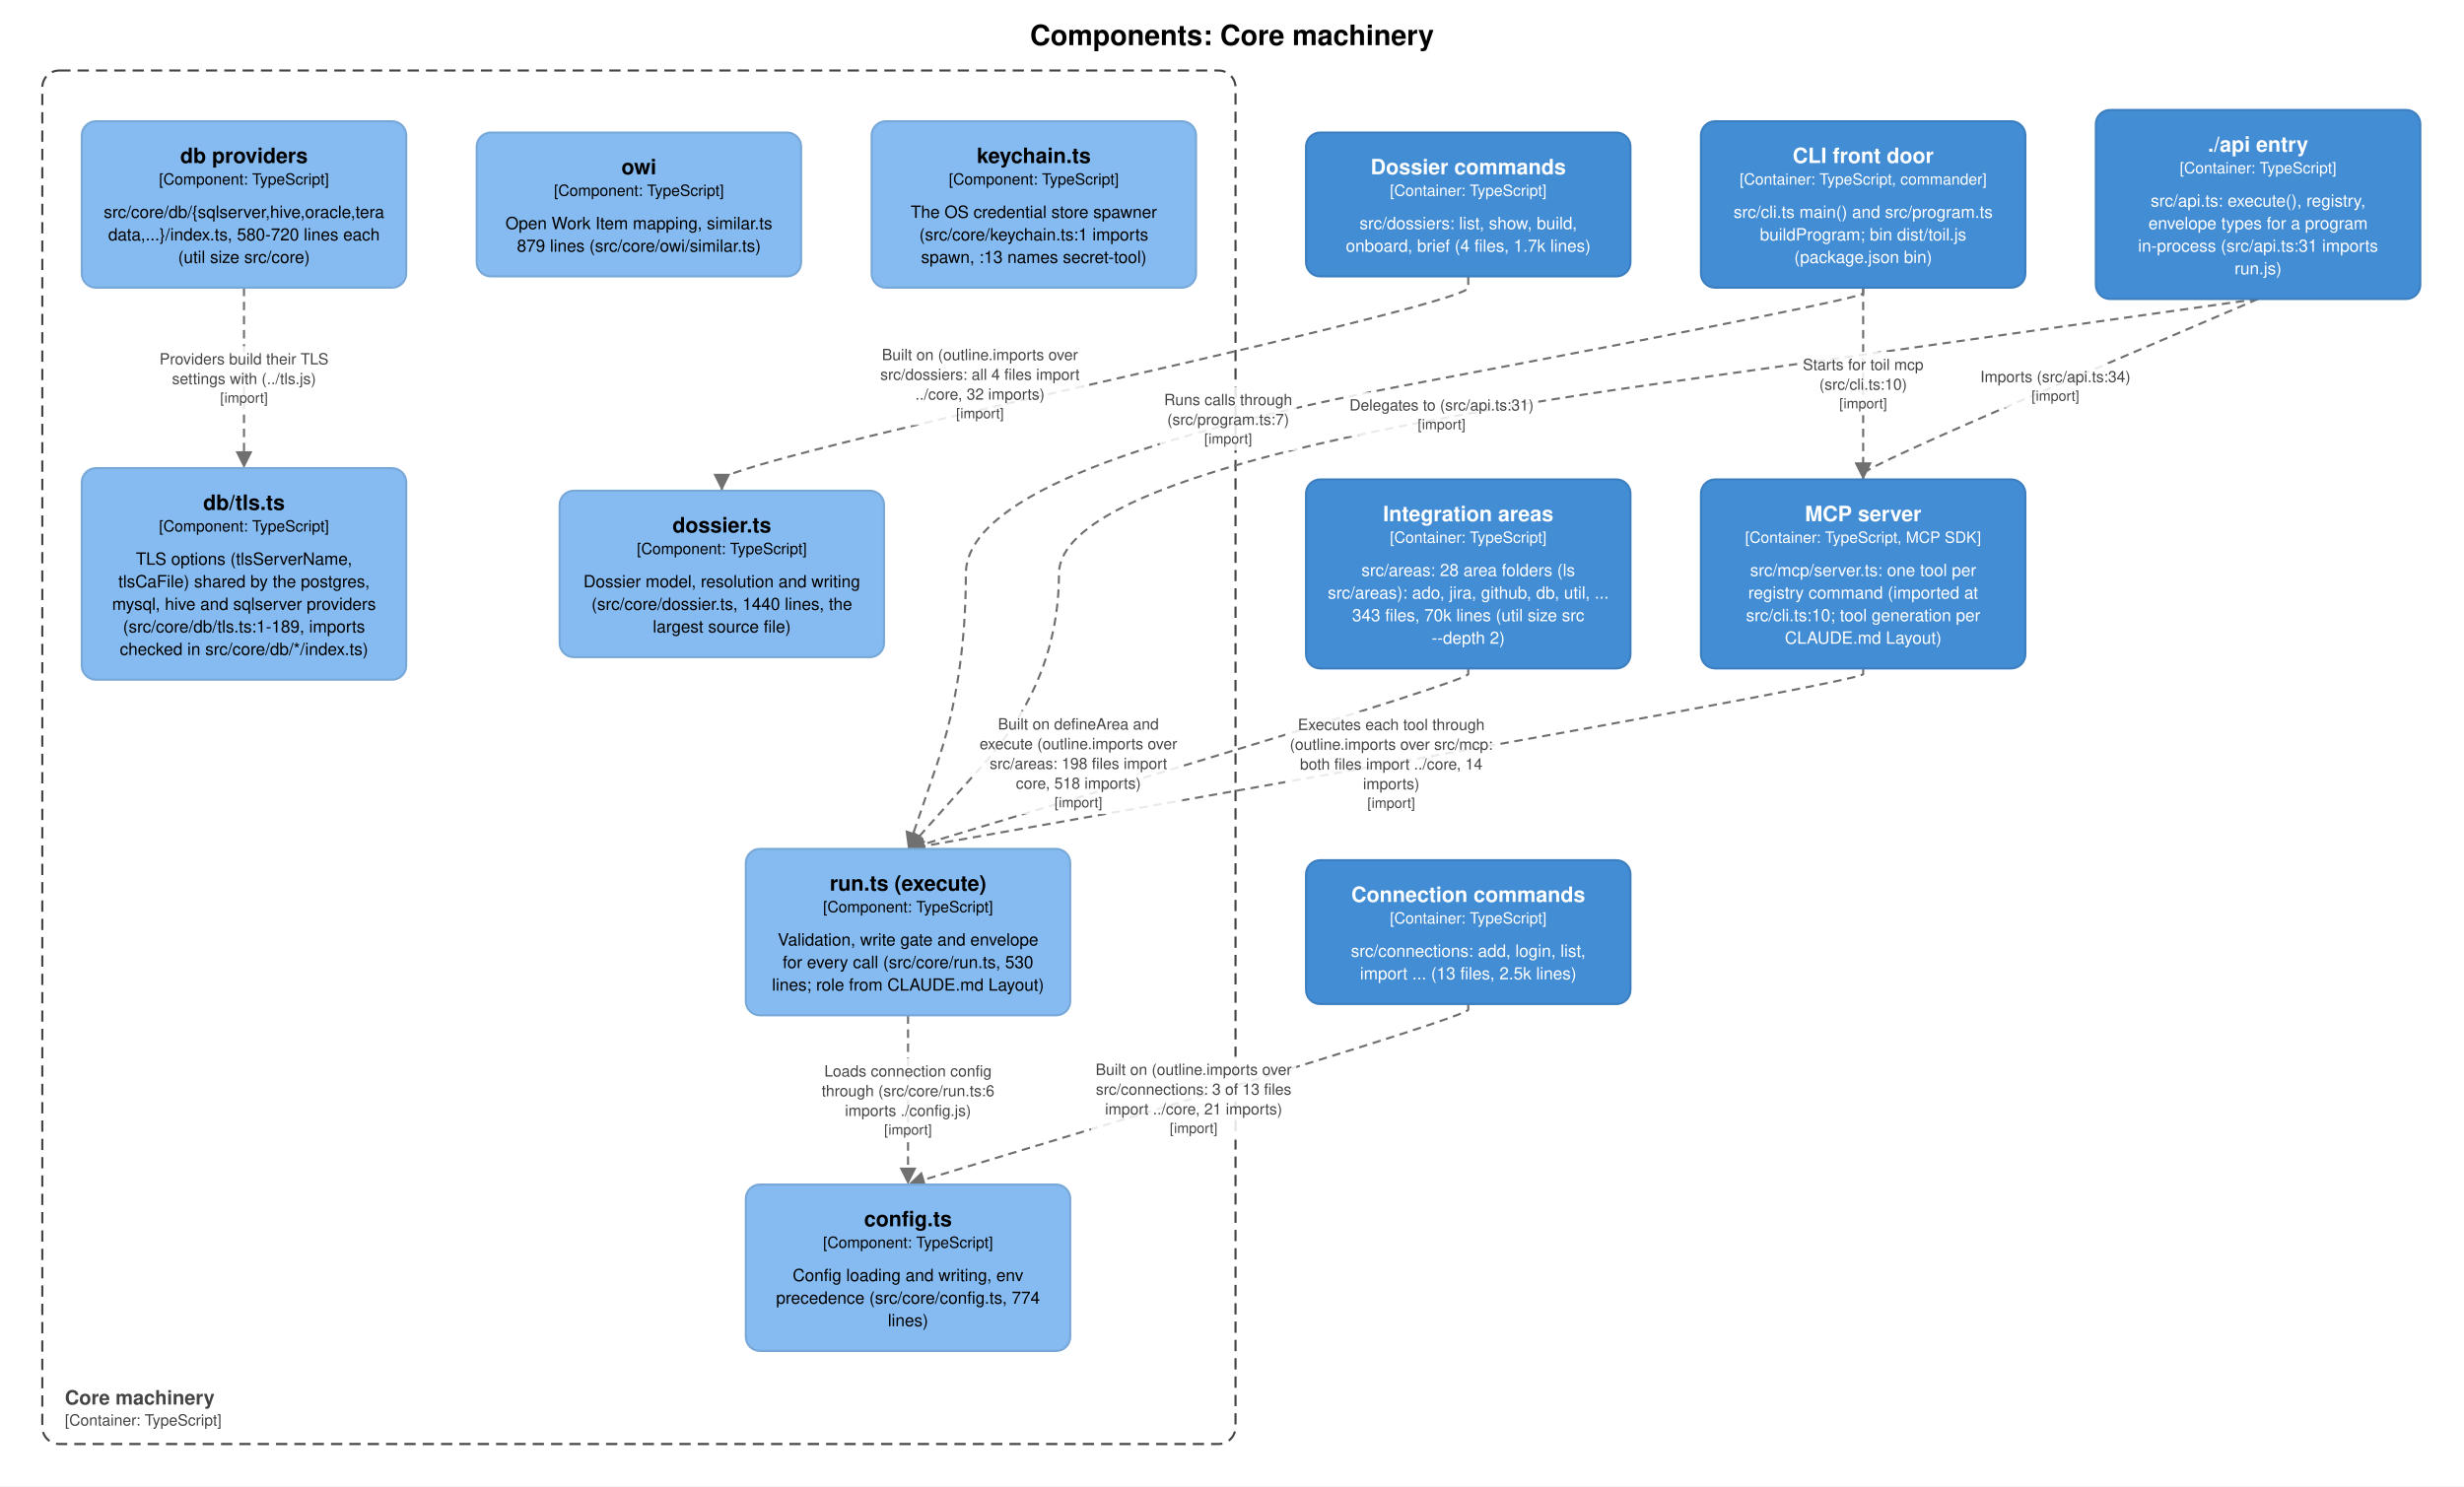
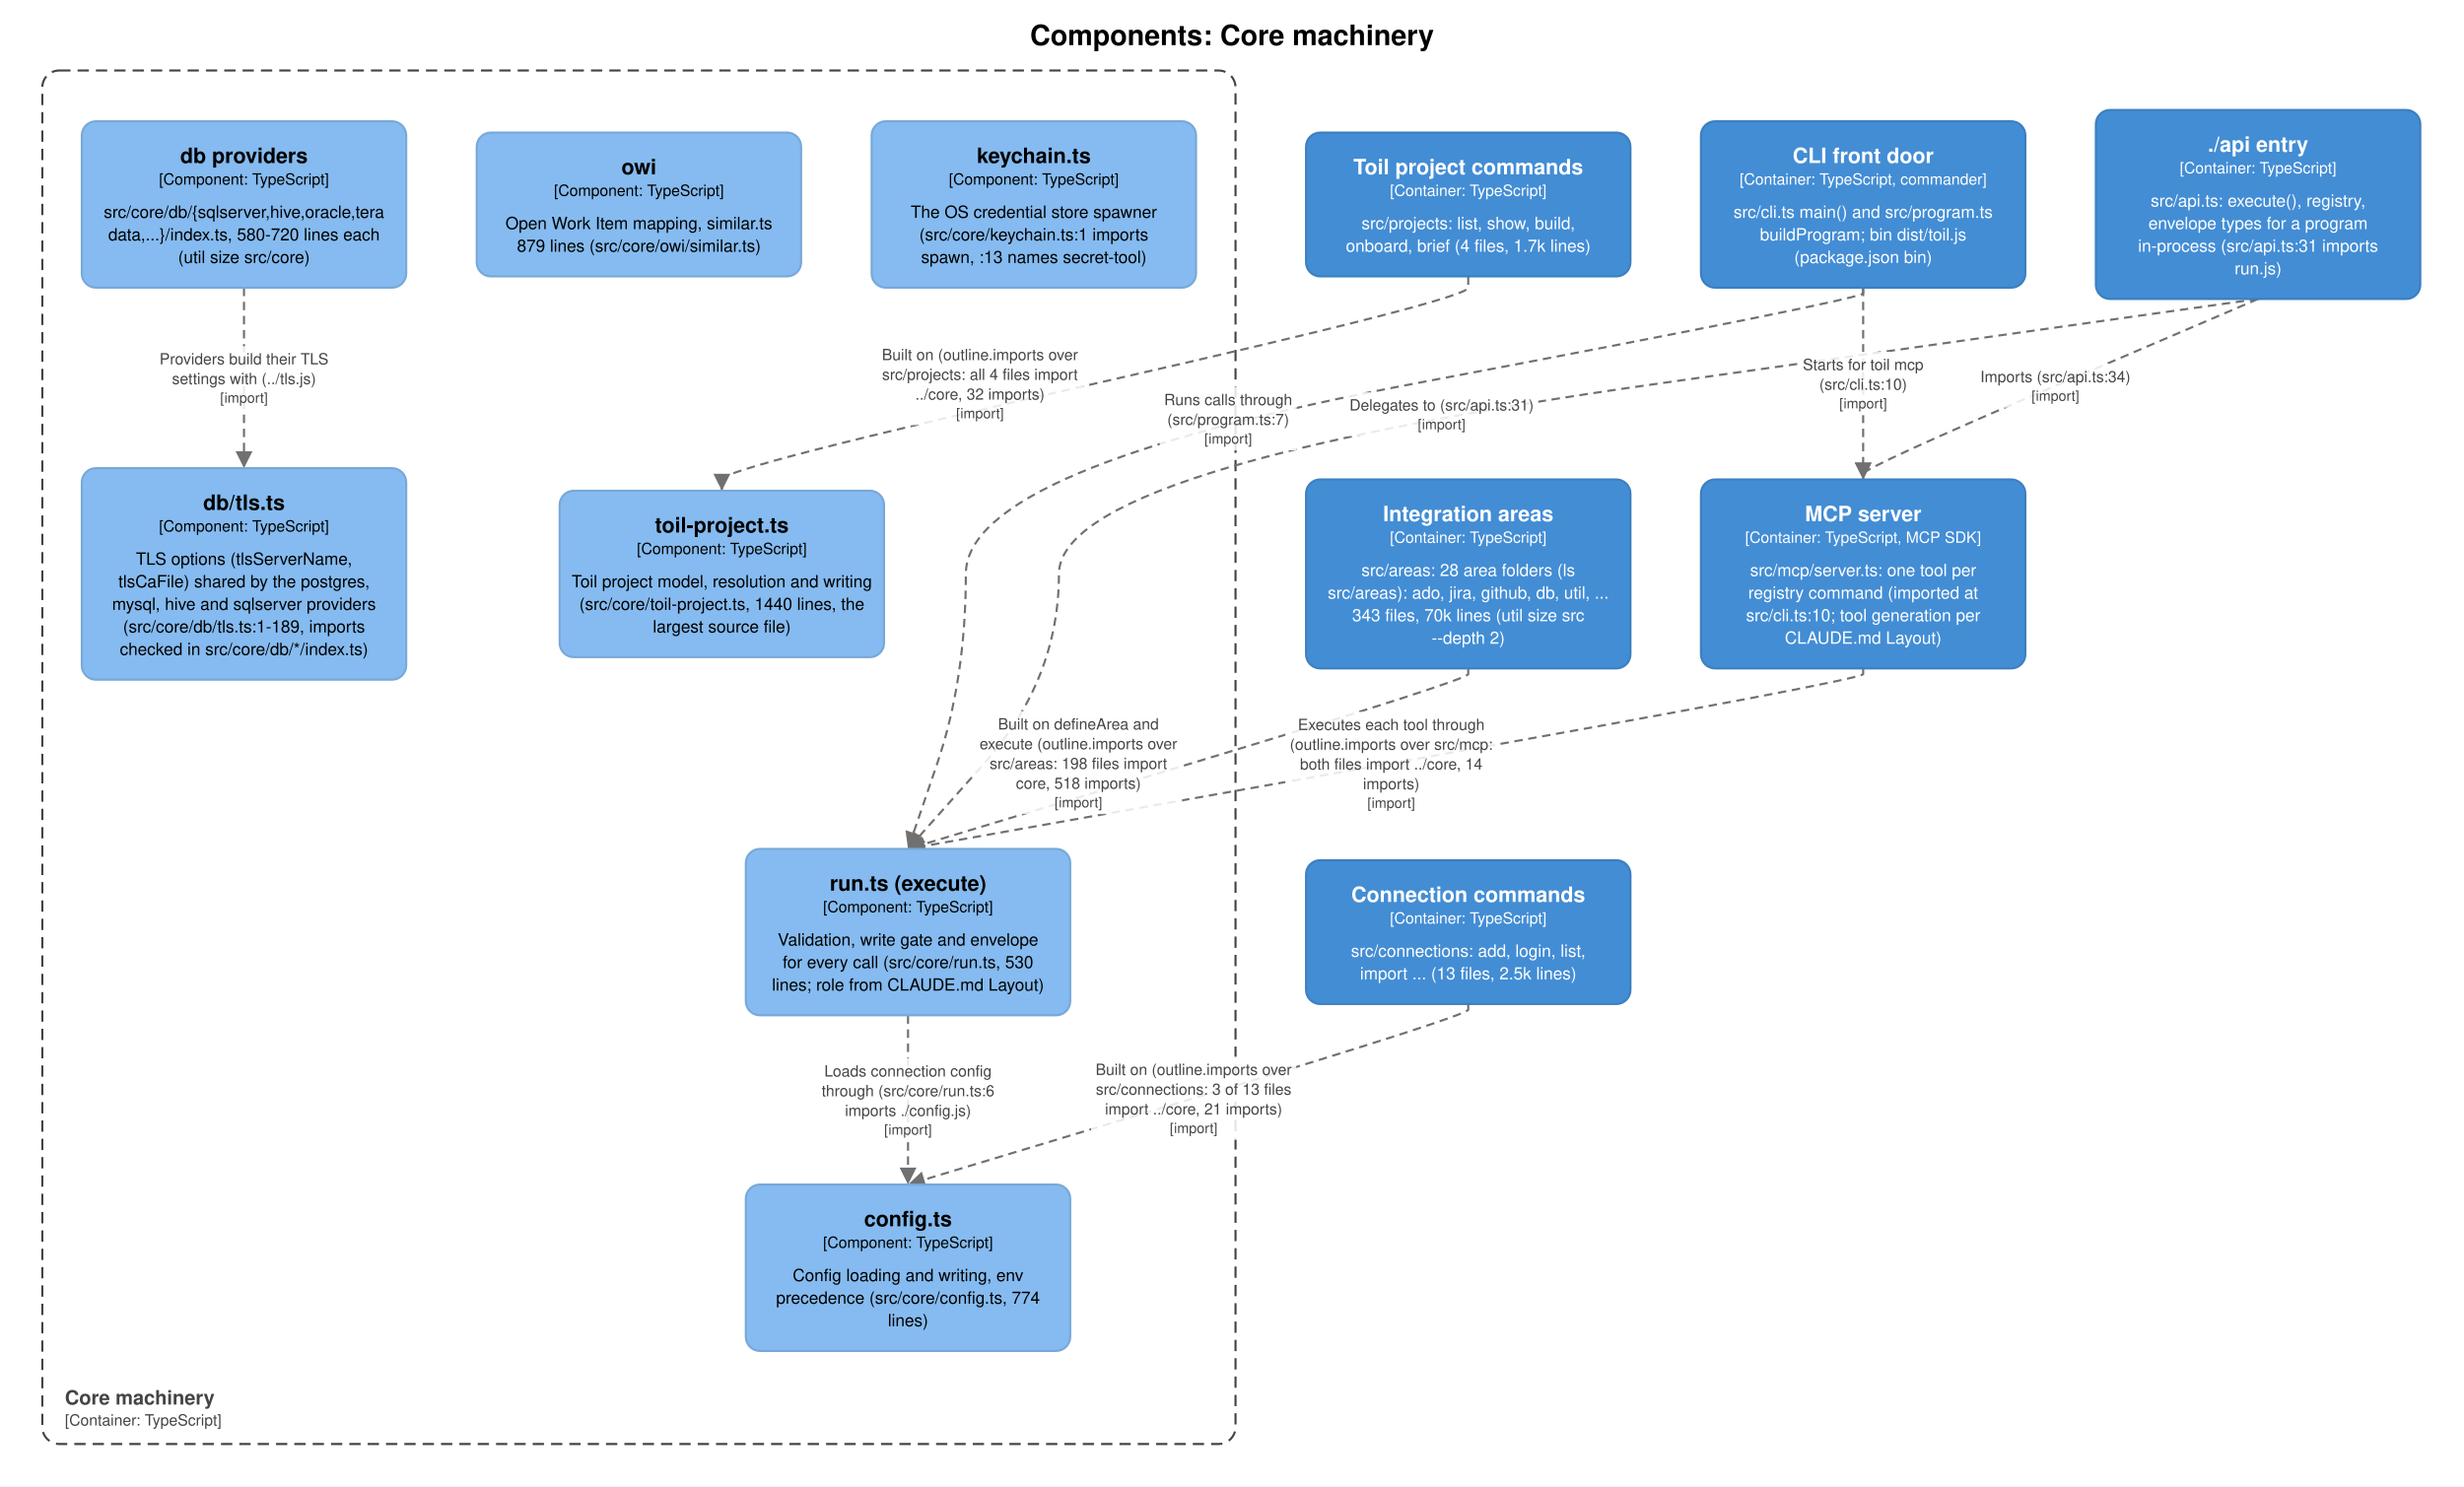
<svg xmlns="http://www.w3.org/2000/svg" width="1747" height="1054" viewBox="0 0 1747 1054" font-family="Helvetica, Arial, sans-serif">
  <defs>
    <marker id="arrow" viewBox="0 0 10 10" refX="10" refY="5" markerWidth="8" markerHeight="8" orient="auto-start-reverse">
      <path d="M0,0 L10,5 L0,10 z" fill="#707070" />
    </marker>
  </defs>
  <rect width="100%" height="100%" fill="#ffffff" />
  <text x="873.5" y="32" font-size="20" font-weight="bold" text-anchor="middle" fill="#000000">Components: Core machinery</text>
  <g class="c4-boundary">
    <rect x="30" y="50" width="846" height="974" rx="12" fill="none" stroke="#444444" stroke-width="1.5" stroke-dasharray="8 5" />
    <text x="46" y="996" font-size="14" font-weight="bold" text-anchor="start" fill="#444444">Core machinery</text>
    <text x="46" y="1010.9" font-size="11" text-anchor="start" fill="#444444">[Container: TypeScript]</text>
  </g>
  <g class="c4-relationships">
    <path d="M1321,204 L1321,208 Q1321,212 1002.9,272 L1002.9,272 Q684.8,332 684.8,407 L684.8,407 Q684.8,482 664.3,542 L643.8,602" fill="none" stroke="#707070" stroke-width="1.5" stroke-dasharray="6 4" marker-end="url(#arrow)" />
    <path d="M1321,204 L1321,208 Q1321,212 1321,272 L1321,272 Q1321,332 1321,336 L1321,340" fill="none" stroke="#707070" stroke-width="1.5" stroke-dasharray="6 4" marker-end="url(#arrow)" />
    <path d="M1321,474 L1321,478 Q1321,482 982.4,542 L643.8,602" fill="none" stroke="#707070" stroke-width="1.5" stroke-dasharray="6 4" marker-end="url(#arrow)" />
    <path d="M1601,212 L1175.9,272 Q750.8,332 750.8,407 L750.8,407 Q750.8,482 697.3,542 L643.8,602" fill="none" stroke="#707070" stroke-width="1.5" stroke-dasharray="6 4" marker-end="url(#arrow)" />
    <path d="M1601,212 L1461,272 Q1321,332 1321,336 L1321,340" fill="none" stroke="#707070" stroke-width="1.5" stroke-dasharray="6 4" marker-end="url(#arrow)" />
    <path d="M1041,474 L1041,478 Q1041,482 842.4,542 L643.8,602" fill="none" stroke="#707070" stroke-width="1.5" stroke-dasharray="6 4" marker-end="url(#arrow)" />
    <path d="M1041,196 L1041,204 Q1041,212 776.4,272 L776.4,272 Q511.8,332 511.8,340 L511.8,348" fill="none" stroke="#707070" stroke-width="1.5" stroke-dasharray="6 4" marker-end="url(#arrow)" />
    <path d="M1041,712 L1041,716 Q1041,720 842.4,780 L643.8,840" fill="none" stroke="#707070" stroke-width="1.5" stroke-dasharray="6 4" marker-end="url(#arrow)" />
    <path d="M643.8,720 L643.8,840" fill="none" stroke="#707070" stroke-width="1.5" stroke-dasharray="6 4" marker-end="url(#arrow)" />
    <path d="M173,204 L173,208 Q173,212 173,272 L173,332" fill="none" stroke="#707070" stroke-width="1.5" stroke-dasharray="6 4" marker-end="url(#arrow)" />
  </g>
  <g id="cli" class="c4-container">
    <rect x="1206" y="86" width="230" height="118" rx="10" fill="#438dd5" stroke="#3c7fc0" stroke-width="1.5" />
    <text x="1321" y="115.6" font-size="15" font-weight="bold" text-anchor="middle" fill="#ffffff">CLI front door</text>
    <text x="1321" y="130.9" font-size="11" text-anchor="middle" fill="#ffffff">[Container: TypeScript, commander]</text>
    <text x="1321" y="154.5" font-size="12" text-anchor="middle" fill="#ffffff">src/cli.ts main() and src/program.ts</text>
    <text x="1321" y="170.5" font-size="12" text-anchor="middle" fill="#ffffff">buildProgram; bin dist/toil.js</text>
    <text x="1321" y="186.5" font-size="12" text-anchor="middle" fill="#ffffff">(package.json bin)</text>
  </g>
  <g id="mcp" class="c4-container">
    <rect x="1206" y="340" width="230" height="134" rx="10" fill="#438dd5" stroke="#3c7fc0" stroke-width="1.5" />
    <text x="1321" y="369.6" font-size="15" font-weight="bold" text-anchor="middle" fill="#ffffff">MCP server</text>
    <text x="1321" y="384.9" font-size="11" text-anchor="middle" fill="#ffffff">[Container: TypeScript, MCP SDK]</text>
    <text x="1321" y="408.5" font-size="12" text-anchor="middle" fill="#ffffff">src/mcp/server.ts: one tool per</text>
    <text x="1321" y="424.5" font-size="12" text-anchor="middle" fill="#ffffff">registry command (imported at</text>
    <text x="1321" y="440.5" font-size="12" text-anchor="middle" fill="#ffffff">src/cli.ts:10; tool generation per</text>
    <text x="1321" y="456.5" font-size="12" text-anchor="middle" fill="#ffffff">CLAUDE.md Layout)</text>
  </g>
  <g id="api" class="c4-container">
    <rect x="1486" y="78" width="230" height="134" rx="10" fill="#438dd5" stroke="#3c7fc0" stroke-width="1.5" />
    <text x="1601" y="107.6" font-size="15" font-weight="bold" text-anchor="middle" fill="#ffffff">./api entry</text>
    <text x="1601" y="122.9" font-size="11" text-anchor="middle" fill="#ffffff">[Container: TypeScript]</text>
    <text x="1601" y="146.5" font-size="12" text-anchor="middle" fill="#ffffff">src/api.ts: execute(), registry,</text>
    <text x="1601" y="162.5" font-size="12" text-anchor="middle" fill="#ffffff">envelope types for a program</text>
    <text x="1601" y="178.5" font-size="12" text-anchor="middle" fill="#ffffff">in-process (src/api.ts:31 imports</text>
    <text x="1601" y="194.5" font-size="12" text-anchor="middle" fill="#ffffff">run.js)</text>
  </g>
  <g id="areas" class="c4-container">
    <rect x="926" y="340" width="230" height="134" rx="10" fill="#438dd5" stroke="#3c7fc0" stroke-width="1.5" />
    <text x="1041" y="369.6" font-size="15" font-weight="bold" text-anchor="middle" fill="#ffffff">Integration areas</text>
    <text x="1041" y="384.9" font-size="11" text-anchor="middle" fill="#ffffff">[Container: TypeScript]</text>
    <text x="1041" y="408.5" font-size="12" text-anchor="middle" fill="#ffffff">src/areas: 28 area folders (ls</text>
    <text x="1041" y="424.5" font-size="12" text-anchor="middle" fill="#ffffff">src/areas): ado, jira, github, db, util, ...</text>
    <text x="1041" y="440.5" font-size="12" text-anchor="middle" fill="#ffffff">343 files, 70k lines (util size src</text>
    <text x="1041" y="456.5" font-size="12" text-anchor="middle" fill="#ffffff">--depth 2)</text>
  </g>
-   <g id="dossiers" class="c4-container">
+   <g id="projects" class="c4-container">
    <rect x="926" y="94" width="230" height="102" rx="10" fill="#438dd5" stroke="#3c7fc0" stroke-width="1.5" />
-     <text x="1041" y="123.6" font-size="15" font-weight="bold" text-anchor="middle" fill="#ffffff">Dossier commands</text>
+     <text x="1041" y="123.6" font-size="15" font-weight="bold" text-anchor="middle" fill="#ffffff">Toil project commands</text>
    <text x="1041" y="138.9" font-size="11" text-anchor="middle" fill="#ffffff">[Container: TypeScript]</text>
-     <text x="1041" y="162.5" font-size="12" text-anchor="middle" fill="#ffffff">src/dossiers: list, show, build,</text>
+     <text x="1041" y="162.5" font-size="12" text-anchor="middle" fill="#ffffff">src/projects: list, show, build,</text>
    <text x="1041" y="178.5" font-size="12" text-anchor="middle" fill="#ffffff">onboard, brief (4 files, 1.7k lines)</text>
  </g>
  <g id="connections" class="c4-container">
    <rect x="926" y="610" width="230" height="102" rx="10" fill="#438dd5" stroke="#3c7fc0" stroke-width="1.5" />
    <text x="1041" y="639.6" font-size="15" font-weight="bold" text-anchor="middle" fill="#ffffff">Connection commands</text>
    <text x="1041" y="654.9" font-size="11" text-anchor="middle" fill="#ffffff">[Container: TypeScript]</text>
    <text x="1041" y="678.5" font-size="12" text-anchor="middle" fill="#ffffff">src/connections: add, login, list,</text>
    <text x="1041" y="694.5" font-size="12" text-anchor="middle" fill="#ffffff">import ... (13 files, 2.5k lines)</text>
  </g>
  <g id="core_run" class="c4-component">
    <rect x="528.8" y="602" width="230" height="118" rx="10" fill="#85bbf0" stroke="#78a8d8" stroke-width="1.5" />
    <text x="643.8" y="631.6" font-size="15" font-weight="bold" text-anchor="middle" fill="#000000">run.ts (execute)</text>
    <text x="643.8" y="646.9" font-size="11" text-anchor="middle" fill="#000000">[Component: TypeScript]</text>
    <text x="643.8" y="670.5" font-size="12" text-anchor="middle" fill="#000000">Validation, write gate and envelope</text>
    <text x="643.8" y="686.5" font-size="12" text-anchor="middle" fill="#000000">for every call (src/core/run.ts, 530</text>
    <text x="643.8" y="702.5" font-size="12" text-anchor="middle" fill="#000000">lines; role from CLAUDE.md Layout)</text>
  </g>
  <g id="core_config" class="c4-component">
    <rect x="528.8" y="840" width="230" height="118" rx="10" fill="#85bbf0" stroke="#78a8d8" stroke-width="1.5" />
    <text x="643.8" y="869.6" font-size="15" font-weight="bold" text-anchor="middle" fill="#000000">config.ts</text>
    <text x="643.8" y="884.9" font-size="11" text-anchor="middle" fill="#000000">[Component: TypeScript]</text>
    <text x="643.8" y="908.5" font-size="12" text-anchor="middle" fill="#000000">Config loading and writing, env</text>
    <text x="643.8" y="924.5" font-size="12" text-anchor="middle" fill="#000000">precedence (src/core/config.ts, 774</text>
    <text x="643.8" y="940.5" font-size="12" text-anchor="middle" fill="#000000">lines)</text>
  </g>
-   <g id="core_dossier" class="c4-component">
+   <g id="core_toil_project" class="c4-component">
    <rect x="396.8" y="348" width="230" height="118" rx="10" fill="#85bbf0" stroke="#78a8d8" stroke-width="1.5" />
-     <text x="511.8" y="377.6" font-size="15" font-weight="bold" text-anchor="middle" fill="#000000">dossier.ts</text>
+     <text x="511.8" y="377.6" font-size="15" font-weight="bold" text-anchor="middle" fill="#000000">toil-project.ts</text>
    <text x="511.8" y="392.9" font-size="11" text-anchor="middle" fill="#000000">[Component: TypeScript]</text>
-     <text x="511.8" y="416.5" font-size="12" text-anchor="middle" fill="#000000">Dossier model, resolution and writing</text>
-     <text x="511.8" y="432.5" font-size="12" text-anchor="middle" fill="#000000">(src/core/dossier.ts, 1440 lines, the</text>
+     <text x="511.8" y="416.5" font-size="12" text-anchor="middle" fill="#000000">Toil project model, resolution and writing</text>
+     <text x="511.8" y="432.5" font-size="12" text-anchor="middle" fill="#000000">(src/core/toil-project.ts, 1440 lines, the</text>
    <text x="511.8" y="448.5" font-size="12" text-anchor="middle" fill="#000000">largest source file)</text>
  </g>
  <g id="core_db" class="c4-component">
    <rect x="58" y="86" width="230" height="118" rx="10" fill="#85bbf0" stroke="#78a8d8" stroke-width="1.5" />
    <text x="173" y="115.6" font-size="15" font-weight="bold" text-anchor="middle" fill="#000000">db providers</text>
    <text x="173" y="130.9" font-size="11" text-anchor="middle" fill="#000000">[Component: TypeScript]</text>
    <text x="173" y="154.5" font-size="12" text-anchor="middle" fill="#000000">src/core/db/{sqlserver,hive,oracle,tera</text>
    <text x="173" y="170.5" font-size="12" text-anchor="middle" fill="#000000">data,...}/index.ts, 580-720 lines each</text>
    <text x="173" y="186.5" font-size="12" text-anchor="middle" fill="#000000">(util size src/core)</text>
  </g>
  <g id="core_owi" class="c4-component">
    <rect x="338" y="94" width="230" height="102" rx="10" fill="#85bbf0" stroke="#78a8d8" stroke-width="1.5" />
    <text x="453" y="123.6" font-size="15" font-weight="bold" text-anchor="middle" fill="#000000">owi</text>
    <text x="453" y="138.9" font-size="11" text-anchor="middle" fill="#000000">[Component: TypeScript]</text>
    <text x="453" y="162.5" font-size="12" text-anchor="middle" fill="#000000">Open Work Item mapping, similar.ts</text>
    <text x="453" y="178.5" font-size="12" text-anchor="middle" fill="#000000">879 lines (src/core/owi/similar.ts)</text>
  </g>
  <g id="core_keychain" class="c4-component">
    <rect x="618" y="86" width="230" height="118" rx="10" fill="#85bbf0" stroke="#78a8d8" stroke-width="1.5" />
    <text x="733" y="115.6" font-size="15" font-weight="bold" text-anchor="middle" fill="#000000">keychain.ts</text>
    <text x="733" y="130.9" font-size="11" text-anchor="middle" fill="#000000">[Component: TypeScript]</text>
    <text x="733" y="154.5" font-size="12" text-anchor="middle" fill="#000000">The OS credential store spawner</text>
    <text x="733" y="170.5" font-size="12" text-anchor="middle" fill="#000000">(src/core/keychain.ts:1 imports</text>
    <text x="733" y="186.5" font-size="12" text-anchor="middle" fill="#000000">spawn, :13 names secret-tool)</text>
  </g>
  <g id="core_tls" class="c4-component">
    <rect x="58" y="332" width="230" height="150" rx="10" fill="#85bbf0" stroke="#78a8d8" stroke-width="1.5" />
    <text x="173" y="361.6" font-size="15" font-weight="bold" text-anchor="middle" fill="#000000">db/tls.ts</text>
    <text x="173" y="376.9" font-size="11" text-anchor="middle" fill="#000000">[Component: TypeScript]</text>
    <text x="173" y="400.5" font-size="12" text-anchor="middle" fill="#000000">TLS options (tlsServerName,</text>
    <text x="173" y="416.5" font-size="12" text-anchor="middle" fill="#000000">tlsCaFile) shared by the postgres,</text>
    <text x="173" y="432.5" font-size="12" text-anchor="middle" fill="#000000">mysql, hive and sqlserver providers</text>
    <text x="173" y="448.5" font-size="12" text-anchor="middle" fill="#000000">(src/core/db/tls.ts:1-189, imports</text>
    <text x="173" y="464.5" font-size="12" text-anchor="middle" fill="#000000">checked in src/core/db/*/index.ts)</text>
  </g>
  <g class="c4-labels">
    <rect x="822.3" y="274.4" width="97.1" height="45" fill="#ffffff" fill-opacity="0.85" />
    <text x="870.8" y="287.3" font-size="11" text-anchor="middle" fill="#444444">Runs calls through</text>
    <text x="870.8" y="301.3" font-size="11" text-anchor="middle" fill="#444444">(src/program.ts:7)</text>
    <text x="870.8" y="314.6" font-size="10" text-anchor="middle" fill="#444444">[import]</text>
    <rect x="1275.2" y="249.5" width="91.6" height="45" fill="#ffffff" fill-opacity="0.85" />
    <text x="1321" y="262.4" font-size="11" text-anchor="middle" fill="#444444">Starts for toil mcp</text>
    <text x="1321" y="276.4" font-size="11" text-anchor="middle" fill="#444444">(src/cli.ts:10)</text>
    <text x="1321" y="289.6" font-size="10" text-anchor="middle" fill="#444444">[import]</text>
    <rect x="911.2" y="504.8" width="150.3" height="73" fill="#ffffff" fill-opacity="0.85" />
    <text x="986.4" y="517.7" font-size="11" text-anchor="middle" fill="#444444">Executes each tool through</text>
    <text x="986.4" y="531.7" font-size="11" text-anchor="middle" fill="#444444">(outline.imports over src/mcp:</text>
    <text x="986.4" y="545.7" font-size="11" text-anchor="middle" fill="#444444">both files import ../core, 14</text>
    <text x="986.4" y="559.7" font-size="11" text-anchor="middle" fill="#444444">imports)</text>
    <text x="986.4" y="572.9" font-size="10" text-anchor="middle" fill="#444444">[import]</text>
    <rect x="953.3" y="278.2" width="137.4" height="31" fill="#ffffff" fill-opacity="0.85" />
    <text x="1022.1" y="291.1" font-size="11" text-anchor="middle" fill="#444444">Delegates to (src/api.ts:31)</text>
    <text x="1022.1" y="304.4" font-size="10" text-anchor="middle" fill="#444444">[import]</text>
    <rect x="1401.1" y="258.1" width="112.4" height="31" fill="#ffffff" fill-opacity="0.85" />
    <text x="1457.3" y="271" font-size="11" text-anchor="middle" fill="#444444">Imports (src/api.ts:34)</text>
    <text x="1457.3" y="284.2" font-size="10" text-anchor="middle" fill="#444444">[import]</text>
    <rect x="691" y="504.3" width="147.2" height="73" fill="#ffffff" fill-opacity="0.85" />
    <text x="764.6" y="517.3" font-size="11" text-anchor="middle" fill="#444444">Built on defineArea and</text>
    <text x="764.6" y="531.3" font-size="11" text-anchor="middle" fill="#444444">execute (outline.imports over</text>
    <text x="764.6" y="545.3" font-size="11" text-anchor="middle" fill="#444444">src/areas: 198 files import</text>
    <text x="764.6" y="559.3" font-size="11" text-anchor="middle" fill="#444444">core, 518 imports)</text>
    <text x="764.6" y="572.5" font-size="10" text-anchor="middle" fill="#444444">[import]</text>
    <rect x="621.2" y="242.5" width="147.2" height="59" fill="#ffffff" fill-opacity="0.85" />
    <text x="694.8" y="255.4" font-size="11" text-anchor="middle" fill="#444444">Built on (outline.imports over</text>
-     <text x="694.8" y="269.4" font-size="11" text-anchor="middle" fill="#444444">src/dossiers: all 4 files import</text>
+     <text x="694.8" y="269.4" font-size="11" text-anchor="middle" fill="#444444">src/projects: all 4 files import</text>
    <text x="694.8" y="283.4" font-size="11" text-anchor="middle" fill="#444444">../core, 32 imports)</text>
    <text x="694.8" y="296.6" font-size="10" text-anchor="middle" fill="#444444">[import]</text>
    <rect x="773.6" y="749.3" width="145.4" height="59" fill="#ffffff" fill-opacity="0.85" />
    <text x="846.3" y="762.3" font-size="11" text-anchor="middle" fill="#444444">Built on (outline.imports over</text>
    <text x="846.3" y="776.3" font-size="11" text-anchor="middle" fill="#444444">src/connections: 3 of 13 files</text>
    <text x="846.3" y="790.3" font-size="11" text-anchor="middle" fill="#444444">import ../core, 21 imports)</text>
    <text x="846.3" y="803.5" font-size="10" text-anchor="middle" fill="#444444">[import]</text>
    <rect x="579.4" y="750.5" width="128.9" height="59" fill="#ffffff" fill-opacity="0.85" />
    <text x="643.8" y="763.4" font-size="11" text-anchor="middle" fill="#444444">Loads connection config</text>
    <text x="643.8" y="777.4" font-size="11" text-anchor="middle" fill="#444444">through (src/core/run.ts:6</text>
    <text x="643.8" y="791.4" font-size="11" text-anchor="middle" fill="#444444">imports ./config.js)</text>
    <text x="643.8" y="804.6" font-size="10" text-anchor="middle" fill="#444444">[import]</text>
    <rect x="109.8" y="245.5" width="126.4" height="45" fill="#ffffff" fill-opacity="0.85" />
    <text x="173" y="258.4" font-size="11" text-anchor="middle" fill="#444444">Providers build their TLS</text>
    <text x="173" y="272.4" font-size="11" text-anchor="middle" fill="#444444">settings with (../tls.js)</text>
    <text x="173" y="285.6" font-size="10" text-anchor="middle" fill="#444444">[import]</text>
  </g>
</svg>
